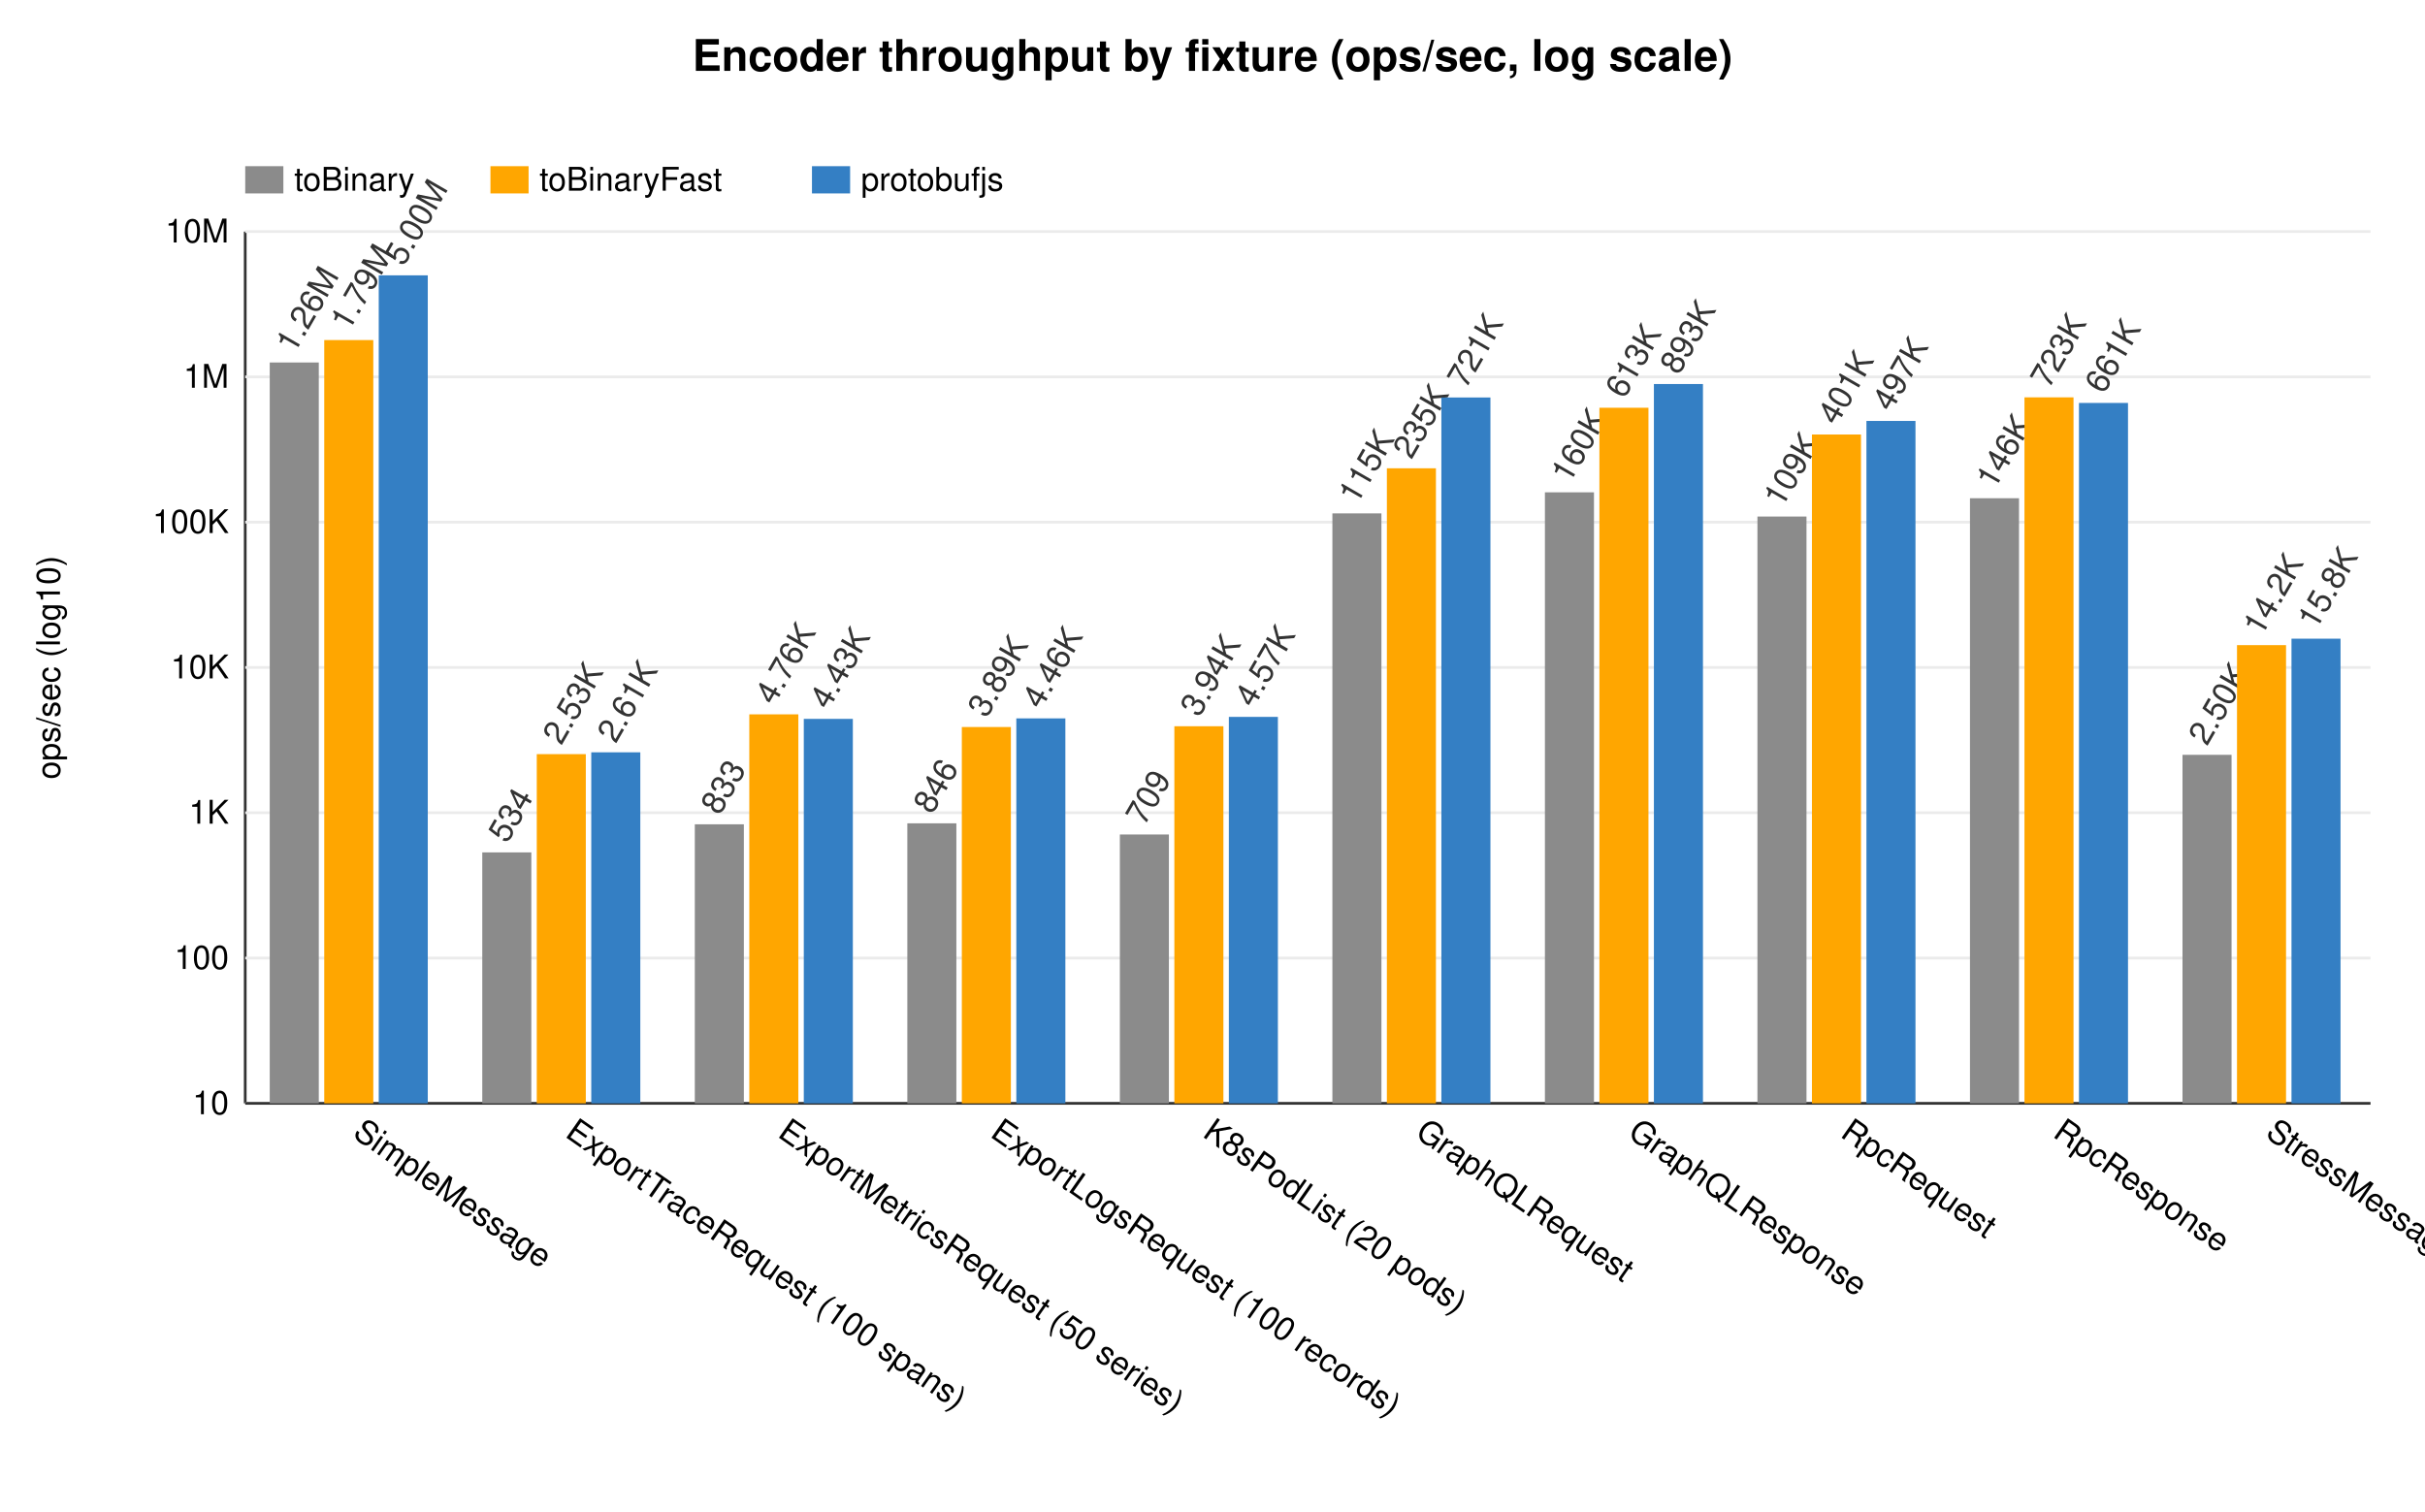
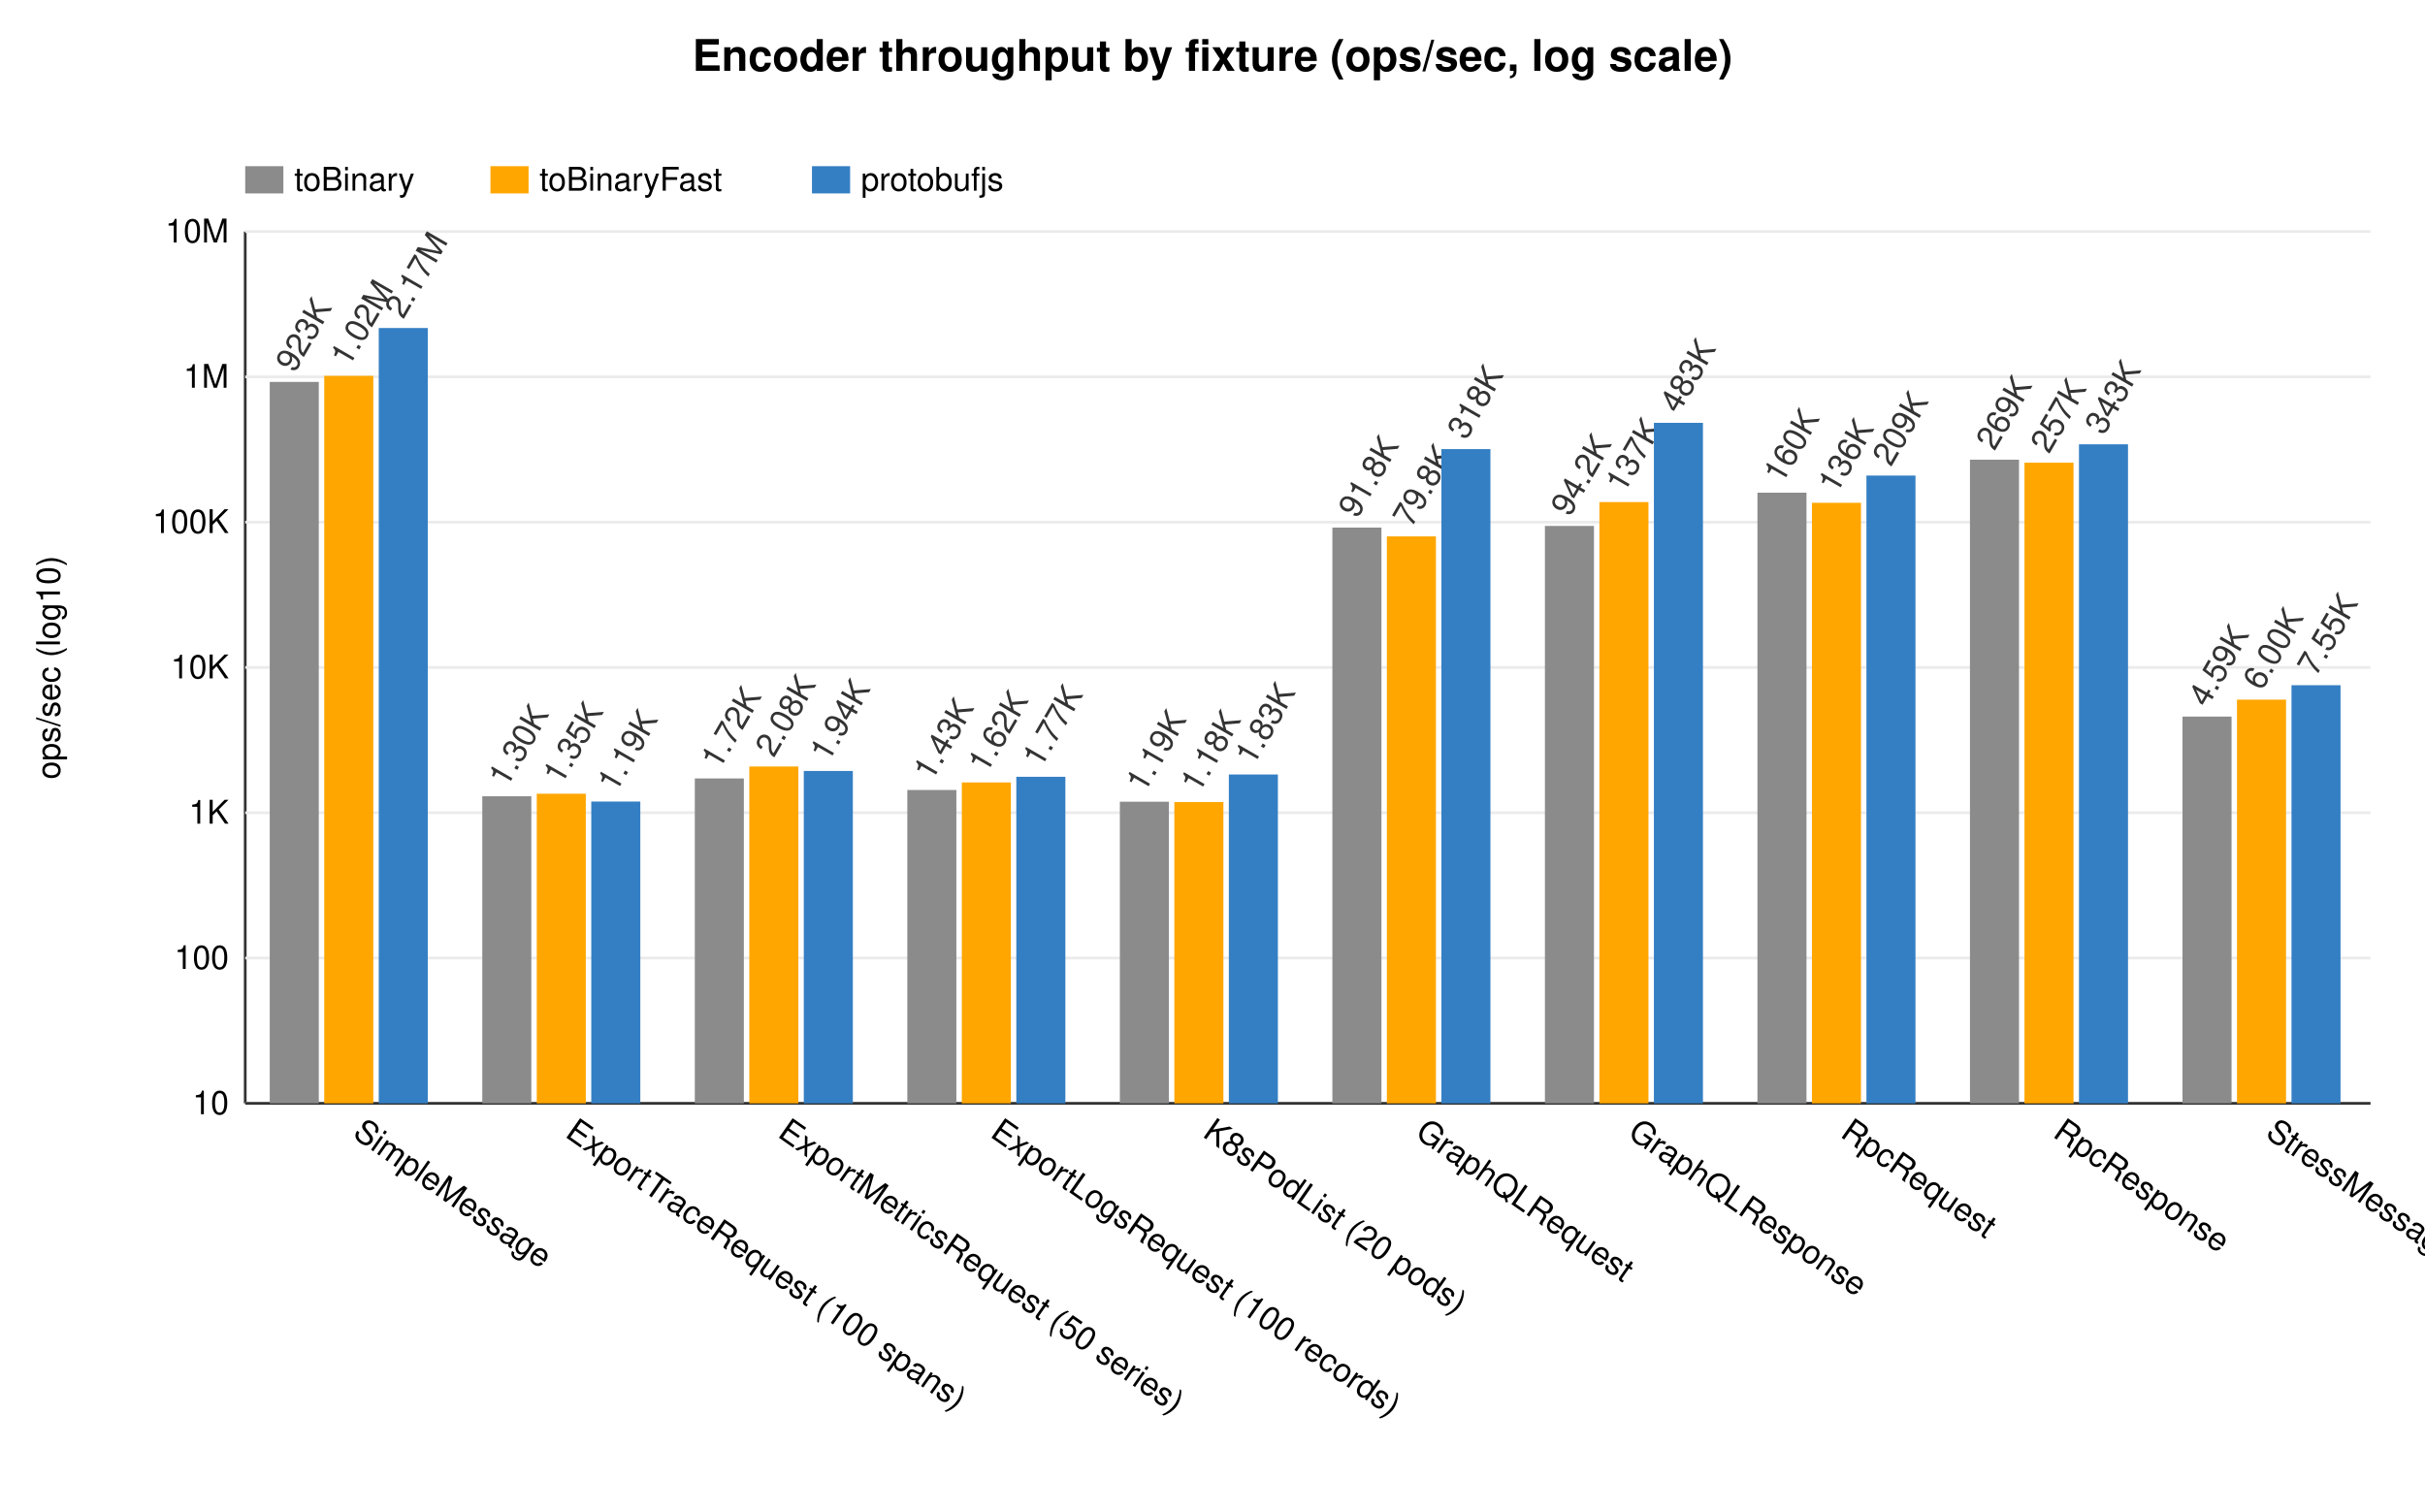
<svg xmlns="http://www.w3.org/2000/svg" version="1.1" width="890" height="555" viewBox="0 0 890 555" class="chart">
  <style>
    
      text { font: 12px Verdana, Helvetica, Arial, sans-serif; }
      .title { font-size: 16px; font-weight: bold; }
      .axis { stroke: #333; stroke-width: 1; }
      .grid { stroke: #ebebeb; stroke-width: 1; }
    
  </style>
  <text x="445" y="26" text-anchor="middle" class="title">Encoder throughput by fixture (ops/sec, log scale)</text>
  <g transform="translate(22, 245) rotate(-90)">
    <text text-anchor="middle">ops/sec (log10)</text>
  </g>
  <line class="axis" x1="90" y1="85" x2="90" y2="405" />
  <line class="grid" x1="90" x2="870" y1="405" y2="405" />
  <text x="84" y="409" text-anchor="end">10</text>
  <line class="grid" x1="90" x2="870" y1="351.667" y2="351.667" />
  <text x="84" y="355.667" text-anchor="end">100</text>
  <line class="grid" x1="90" x2="870" y1="298.333" y2="298.333" />
  <text x="84" y="302.333" text-anchor="end">1K</text>
  <line class="grid" x1="90" x2="870" y1="245" y2="245" />
  <text x="84" y="249" text-anchor="end">10K</text>
  <line class="grid" x1="90" x2="870" y1="191.667" y2="191.667" />
  <text x="84" y="195.667" text-anchor="end">100K</text>
  <line class="grid" x1="90" x2="870" y1="138.333" y2="138.333" />
  <text x="84" y="142.333" text-anchor="end">1M</text>
  <line class="grid" x1="90" x2="870" y1="85" y2="85" />
  <text x="84" y="89" text-anchor="end">10M</text>
  <line class="axis" x1="90" y1="405" x2="870" y2="405" />
-   <rect x="99" y="133.059" width="18" height="271.941" fill="#8b8b8b">
-     </rect>
-   <g transform="translate(108, 130.0587) rotate(-60)">
-     <text text-anchor="start" font-size="10" fill="#333">1.26M</text>
-   </g>
-   <rect x="119" y="124.826" width="18" height="280.174" fill="#ffa600">
-     </rect>
-   <g transform="translate(128, 121.8259) rotate(-60)">
-     <text text-anchor="start" font-size="10" fill="#333">1.79M</text>
-   </g>
-   <rect x="139" y="101.067" width="18" height="303.933" fill="#347fc4">
-     </rect>
-   <g transform="translate(148, 98.06654) rotate(-60)">
-     <text text-anchor="start" font-size="10" fill="#333">5.00M</text>
+   <rect x="99" y="140.187" width="18" height="264.813" fill="#8b8b8b">
+     </rect>
+   <g transform="translate(108, 137.1869) rotate(-60)">
+     <text text-anchor="start" font-size="10" fill="#333">923K</text>
+   </g>
+   <rect x="119" y="137.958" width="18" height="267.042" fill="#ffa600">
+     </rect>
+   <g transform="translate(128, 134.958) rotate(-60)">
+     <text text-anchor="start" font-size="10" fill="#333">1.02M</text>
+   </g>
+   <rect x="139" y="120.404" width="18" height="284.596" fill="#347fc4">
+     </rect>
+   <g transform="translate(148, 117.4044) rotate(-60)">
+     <text text-anchor="start" font-size="10" fill="#333">2.17M</text>
  </g>
  <g transform="translate(129, 417) rotate(35)">
    <text text-anchor="start">SimpleMessage</text>
  </g>
-   <rect x="177" y="312.884" width="18" height="92.116" fill="#8b8b8b">
-     </rect>
-   <g transform="translate(186, 309.8841) rotate(-60)">
-     <text text-anchor="start" font-size="10" fill="#333">534</text>
-   </g>
-   <rect x="197" y="276.819" width="18" height="128.181" fill="#ffa600">
-     </rect>
-   <g transform="translate(206, 273.8193) rotate(-60)">
-     <text text-anchor="start" font-size="10" fill="#333">2.53K</text>
-   </g>
-   <rect x="217" y="276.15" width="18" height="128.85" fill="#347fc4">
-     </rect>
-   <g transform="translate(226, 273.1502) rotate(-60)">
-     <text text-anchor="start" font-size="10" fill="#333">2.61K</text>
+   <rect x="177" y="292.282" width="18" height="112.718" fill="#8b8b8b">
+     </rect>
+   <g transform="translate(186, 289.2818) rotate(-60)">
+     <text text-anchor="start" font-size="10" fill="#333">1.30K</text>
+   </g>
+   <rect x="197" y="291.353" width="18" height="113.647" fill="#ffa600">
+     </rect>
+   <g transform="translate(206, 288.3534) rotate(-60)">
+     <text text-anchor="start" font-size="10" fill="#333">1.35K</text>
+   </g>
+   <rect x="217" y="294.221" width="18" height="110.779" fill="#347fc4">
+     </rect>
+   <g transform="translate(226, 291.2207) rotate(-60)">
+     <text text-anchor="start" font-size="10" fill="#333">1.19K</text>
  </g>
  <g transform="translate(207, 417) rotate(35)">
    <text text-anchor="start">ExportTraceRequest (100 spans)</text>
  </g>
-   <rect x="255" y="302.574" width="18" height="102.426" fill="#8b8b8b">
-     </rect>
-   <g transform="translate(264, 299.5741) rotate(-60)">
-     <text text-anchor="start" font-size="10" fill="#333">833</text>
-   </g>
-   <rect x="275" y="262.213" width="18" height="142.787" fill="#ffa600">
-     </rect>
-   <g transform="translate(284, 259.2135) rotate(-60)">
-     <text text-anchor="start" font-size="10" fill="#333">4.76K</text>
-   </g>
-   <rect x="295" y="263.875" width="18" height="141.125" fill="#347fc4">
-     </rect>
-   <g transform="translate(304, 260.8753) rotate(-60)">
-     <text text-anchor="start" font-size="10" fill="#333">4.43K</text>
+   <rect x="255" y="285.743" width="18" height="119.257" fill="#8b8b8b">
+     </rect>
+   <g transform="translate(264, 282.7426) rotate(-60)">
+     <text text-anchor="start" font-size="10" fill="#333">1.72K</text>
+   </g>
+   <rect x="275" y="281.356" width="18" height="123.644" fill="#ffa600">
+     </rect>
+   <g transform="translate(284, 278.3563) rotate(-60)">
+     <text text-anchor="start" font-size="10" fill="#333">2.08K</text>
+   </g>
+   <rect x="295" y="282.997" width="18" height="122.003" fill="#347fc4">
+     </rect>
+   <g transform="translate(304, 279.9975) rotate(-60)">
+     <text text-anchor="start" font-size="10" fill="#333">1.94K</text>
  </g>
  <g transform="translate(285, 417) rotate(35)">
    <text text-anchor="start">ExportMetricsRequest (50 series)</text>
  </g>
-   <rect x="333" y="302.215" width="18" height="102.785" fill="#8b8b8b">
-     </rect>
-   <g transform="translate(342, 299.2155) rotate(-60)">
-     <text text-anchor="start" font-size="10" fill="#333">846</text>
-   </g>
-   <rect x="353" y="266.866" width="18" height="138.134" fill="#ffa600">
-     </rect>
-   <g transform="translate(362, 263.8659) rotate(-60)">
-     <text text-anchor="start" font-size="10" fill="#333">3.89K</text>
-   </g>
-   <rect x="373" y="263.695" width="18" height="141.305" fill="#347fc4">
-     </rect>
-   <g transform="translate(382, 260.6947) rotate(-60)">
-     <text text-anchor="start" font-size="10" fill="#333">4.46K</text>
+   <rect x="333" y="289.976" width="18" height="115.024" fill="#8b8b8b">
+     </rect>
+   <g transform="translate(342, 286.9761) rotate(-60)">
+     <text text-anchor="start" font-size="10" fill="#333">1.43K</text>
+   </g>
+   <rect x="353" y="287.209" width="18" height="117.791" fill="#ffa600">
+     </rect>
+   <g transform="translate(362, 284.2087) rotate(-60)">
+     <text text-anchor="start" font-size="10" fill="#333">1.62K</text>
+   </g>
+   <rect x="373" y="285.135" width="18" height="119.865" fill="#347fc4">
+     </rect>
+   <g transform="translate(382, 282.1349) rotate(-60)">
+     <text text-anchor="start" font-size="10" fill="#333">1.77K</text>
  </g>
  <g transform="translate(363, 417) rotate(35)">
    <text text-anchor="start">ExportLogsRequest (100 records)</text>
  </g>
-   <rect x="411" y="306.314" width="18" height="98.686" fill="#8b8b8b">
-     </rect>
-   <g transform="translate(420, 303.314) rotate(-60)">
-     <text text-anchor="start" font-size="10" fill="#333">709</text>
-   </g>
-   <rect x="431" y="266.581" width="18" height="138.419" fill="#ffa600">
-     </rect>
-   <g transform="translate(440, 263.5811) rotate(-60)">
-     <text text-anchor="start" font-size="10" fill="#333">3.94K</text>
-   </g>
-   <rect x="451" y="263.147" width="18" height="141.853" fill="#347fc4">
-     </rect>
-   <g transform="translate(460, 260.1471) rotate(-60)">
-     <text text-anchor="start" font-size="10" fill="#333">4.57K</text>
+   <rect x="411" y="294.283" width="18" height="110.717" fill="#8b8b8b">
+     </rect>
+   <g transform="translate(420, 291.2828) rotate(-60)">
+     <text text-anchor="start" font-size="10" fill="#333">1.19K</text>
+   </g>
+   <rect x="431" y="294.407" width="18" height="110.593" fill="#ffa600">
+     </rect>
+   <g transform="translate(440, 291.4074) rotate(-60)">
+     <text text-anchor="start" font-size="10" fill="#333">1.18K</text>
+   </g>
+   <rect x="451" y="284.291" width="18" height="120.709" fill="#347fc4">
+     </rect>
+   <g transform="translate(460, 281.2914) rotate(-60)">
+     <text text-anchor="start" font-size="10" fill="#333">1.83K</text>
  </g>
  <g transform="translate(441, 417) rotate(35)">
    <text text-anchor="start">K8sPodList (20 pods)</text>
  </g>
-   <rect x="489" y="188.449" width="18" height="216.551" fill="#8b8b8b">
-     </rect>
-   <g transform="translate(498, 185.4488) rotate(-60)">
-     <text text-anchor="start" font-size="10" fill="#333">115K</text>
-   </g>
-   <rect x="509" y="171.894" width="18" height="233.106" fill="#ffa600">
-     </rect>
-   <g transform="translate(518, 168.8945) rotate(-60)">
-     <text text-anchor="start" font-size="10" fill="#333">235K</text>
-   </g>
-   <rect x="529" y="145.901" width="18" height="259.099" fill="#347fc4">
-     </rect>
-   <g transform="translate(538, 142.9011) rotate(-60)">
-     <text text-anchor="start" font-size="10" fill="#333">721K</text>
+   <rect x="489" y="193.66" width="18" height="211.34" fill="#8b8b8b">
+     </rect>
+   <g transform="translate(498, 190.6598) rotate(-60)">
+     <text text-anchor="start" font-size="10" fill="#333">91.8K</text>
+   </g>
+   <rect x="509" y="196.89" width="18" height="208.11" fill="#ffa600">
+     </rect>
+   <g transform="translate(518, 193.8898) rotate(-60)">
+     <text text-anchor="start" font-size="10" fill="#333">79.8K</text>
+   </g>
+   <rect x="529" y="164.85" width="18" height="240.15" fill="#347fc4">
+     </rect>
+   <g transform="translate(538, 161.8503) rotate(-60)">
+     <text text-anchor="start" font-size="10" fill="#333">318K</text>
  </g>
  <g transform="translate(519, 417) rotate(35)">
    <text text-anchor="start">GraphQLRequest</text>
  </g>
-   <rect x="567" y="180.715" width="18" height="224.285" fill="#8b8b8b">
-     </rect>
-   <g transform="translate(576, 177.7155) rotate(-60)">
-     <text text-anchor="start" font-size="10" fill="#333">160K</text>
-   </g>
-   <rect x="587" y="149.675" width="18" height="255.325" fill="#ffa600">
-     </rect>
-   <g transform="translate(596, 146.6746) rotate(-60)">
-     <text text-anchor="start" font-size="10" fill="#333">613K</text>
-   </g>
-   <rect x="607" y="140.963" width="18" height="264.037" fill="#347fc4">
-     </rect>
-   <g transform="translate(616, 137.9632) rotate(-60)">
-     <text text-anchor="start" font-size="10" fill="#333">893K</text>
+   <rect x="567" y="193.054" width="18" height="211.946" fill="#8b8b8b">
+     </rect>
+   <g transform="translate(576, 190.0535) rotate(-60)">
+     <text text-anchor="start" font-size="10" fill="#333">94.2K</text>
+   </g>
+   <rect x="587" y="184.291" width="18" height="220.709" fill="#ffa600">
+     </rect>
+   <g transform="translate(596, 181.2906) rotate(-60)">
+     <text text-anchor="start" font-size="10" fill="#333">137K</text>
+   </g>
+   <rect x="607" y="155.211" width="18" height="249.789" fill="#347fc4">
+     </rect>
+   <g transform="translate(616, 152.2107) rotate(-60)">
+     <text text-anchor="start" font-size="10" fill="#333">483K</text>
  </g>
  <g transform="translate(597, 417) rotate(35)">
    <text text-anchor="start">GraphQLResponse</text>
  </g>
-   <rect x="645" y="189.604" width="18" height="215.396" fill="#8b8b8b">
-     </rect>
-   <g transform="translate(654, 186.6045) rotate(-60)">
-     <text text-anchor="start" font-size="10" fill="#333">109K</text>
-   </g>
-   <rect x="665" y="159.495" width="18" height="245.505" fill="#ffa600">
-     </rect>
-   <g transform="translate(674, 156.4945) rotate(-60)">
-     <text text-anchor="start" font-size="10" fill="#333">401K</text>
-   </g>
-   <rect x="685" y="154.509" width="18" height="250.491" fill="#347fc4">
-     </rect>
-   <g transform="translate(694, 151.509) rotate(-60)">
-     <text text-anchor="start" font-size="10" fill="#333">497K</text>
+   <rect x="645" y="180.844" width="18" height="224.156" fill="#8b8b8b">
+     </rect>
+   <g transform="translate(654, 177.8438) rotate(-60)">
+     <text text-anchor="start" font-size="10" fill="#333">160K</text>
+   </g>
+   <rect x="665" y="184.555" width="18" height="220.445" fill="#ffa600">
+     </rect>
+   <g transform="translate(674, 181.5546) rotate(-60)">
+     <text text-anchor="start" font-size="10" fill="#333">136K</text>
+   </g>
+   <rect x="685" y="174.562" width="18" height="230.438" fill="#347fc4">
+     </rect>
+   <g transform="translate(694, 171.5625) rotate(-60)">
+     <text text-anchor="start" font-size="10" fill="#333">209K</text>
  </g>
  <g transform="translate(675, 417) rotate(35)">
    <text text-anchor="start">RpcRequest</text>
  </g>
-   <rect x="723" y="182.884" width="18" height="222.116" fill="#8b8b8b">
-     </rect>
-   <g transform="translate(732, 179.8844) rotate(-60)">
-     <text text-anchor="start" font-size="10" fill="#333">146K</text>
-   </g>
-   <rect x="743" y="145.855" width="18" height="259.145" fill="#ffa600">
-     </rect>
-   <g transform="translate(752, 142.8547) rotate(-60)">
-     <text text-anchor="start" font-size="10" fill="#333">723K</text>
-   </g>
-   <rect x="763" y="147.907" width="18" height="257.093" fill="#347fc4">
-     </rect>
-   <g transform="translate(772, 144.9074) rotate(-60)">
-     <text text-anchor="start" font-size="10" fill="#333">661K</text>
+   <rect x="723" y="168.739" width="18" height="236.261" fill="#8b8b8b">
+     </rect>
+   <g transform="translate(732, 165.7388) rotate(-60)">
+     <text text-anchor="start" font-size="10" fill="#333">269K</text>
+   </g>
+   <rect x="743" y="169.837" width="18" height="235.163" fill="#ffa600">
+     </rect>
+   <g transform="translate(752, 166.8369) rotate(-60)">
+     <text text-anchor="start" font-size="10" fill="#333">257K</text>
+   </g>
+   <rect x="763" y="163.089" width="18" height="241.911" fill="#347fc4">
+     </rect>
+   <g transform="translate(772, 160.0893) rotate(-60)">
+     <text text-anchor="start" font-size="10" fill="#333">343K</text>
  </g>
  <g transform="translate(753, 417) rotate(35)">
    <text text-anchor="start">RpcResponse</text>
  </g>
-   <rect x="801" y="277.07" width="18" height="127.93" fill="#8b8b8b">
-     </rect>
-   <g transform="translate(810, 274.0702) rotate(-60)">
-     <text text-anchor="start" font-size="10" fill="#333">2.50K</text>
-   </g>
-   <rect x="821" y="236.806" width="18" height="168.194" fill="#ffa600">
-     </rect>
-   <g transform="translate(830, 233.8056) rotate(-60)">
-     <text text-anchor="start" font-size="10" fill="#333">14.2K</text>
-   </g>
-   <rect x="841" y="234.439" width="18" height="170.561" fill="#347fc4">
-     </rect>
-   <g transform="translate(850, 231.4389) rotate(-60)">
-     <text text-anchor="start" font-size="10" fill="#333">15.8K</text>
+   <rect x="801" y="263.036" width="18" height="141.964" fill="#8b8b8b">
+     </rect>
+   <g transform="translate(810, 260.036) rotate(-60)">
+     <text text-anchor="start" font-size="10" fill="#333">4.59K</text>
+   </g>
+   <rect x="821" y="256.814" width="18" height="148.186" fill="#ffa600">
+     </rect>
+   <g transform="translate(830, 253.8136) rotate(-60)">
+     <text text-anchor="start" font-size="10" fill="#333">6.00K</text>
+   </g>
+   <rect x="841" y="251.519" width="18" height="153.481" fill="#347fc4">
+     </rect>
+   <g transform="translate(850, 248.5191) rotate(-60)">
+     <text text-anchor="start" font-size="10" fill="#333">7.55K</text>
  </g>
  <g transform="translate(831, 417) rotate(35)">
    <text text-anchor="start">StressMessage (depth=8, width=200)</text>
  </g>
  <g transform="translate(0, 61)">
    <rect x="90" y="0" width="14" height="10" fill="#8b8b8b" />
    <text x="108" y="9">toBinary</text>
    <rect x="180" y="0" width="14" height="10" fill="#ffa600" />
    <text x="198" y="9">toBinaryFast</text>
    <rect x="298" y="0" width="14" height="10" fill="#347fc4" />
    <text x="316" y="9">protobufjs</text>
  </g>
</svg>
